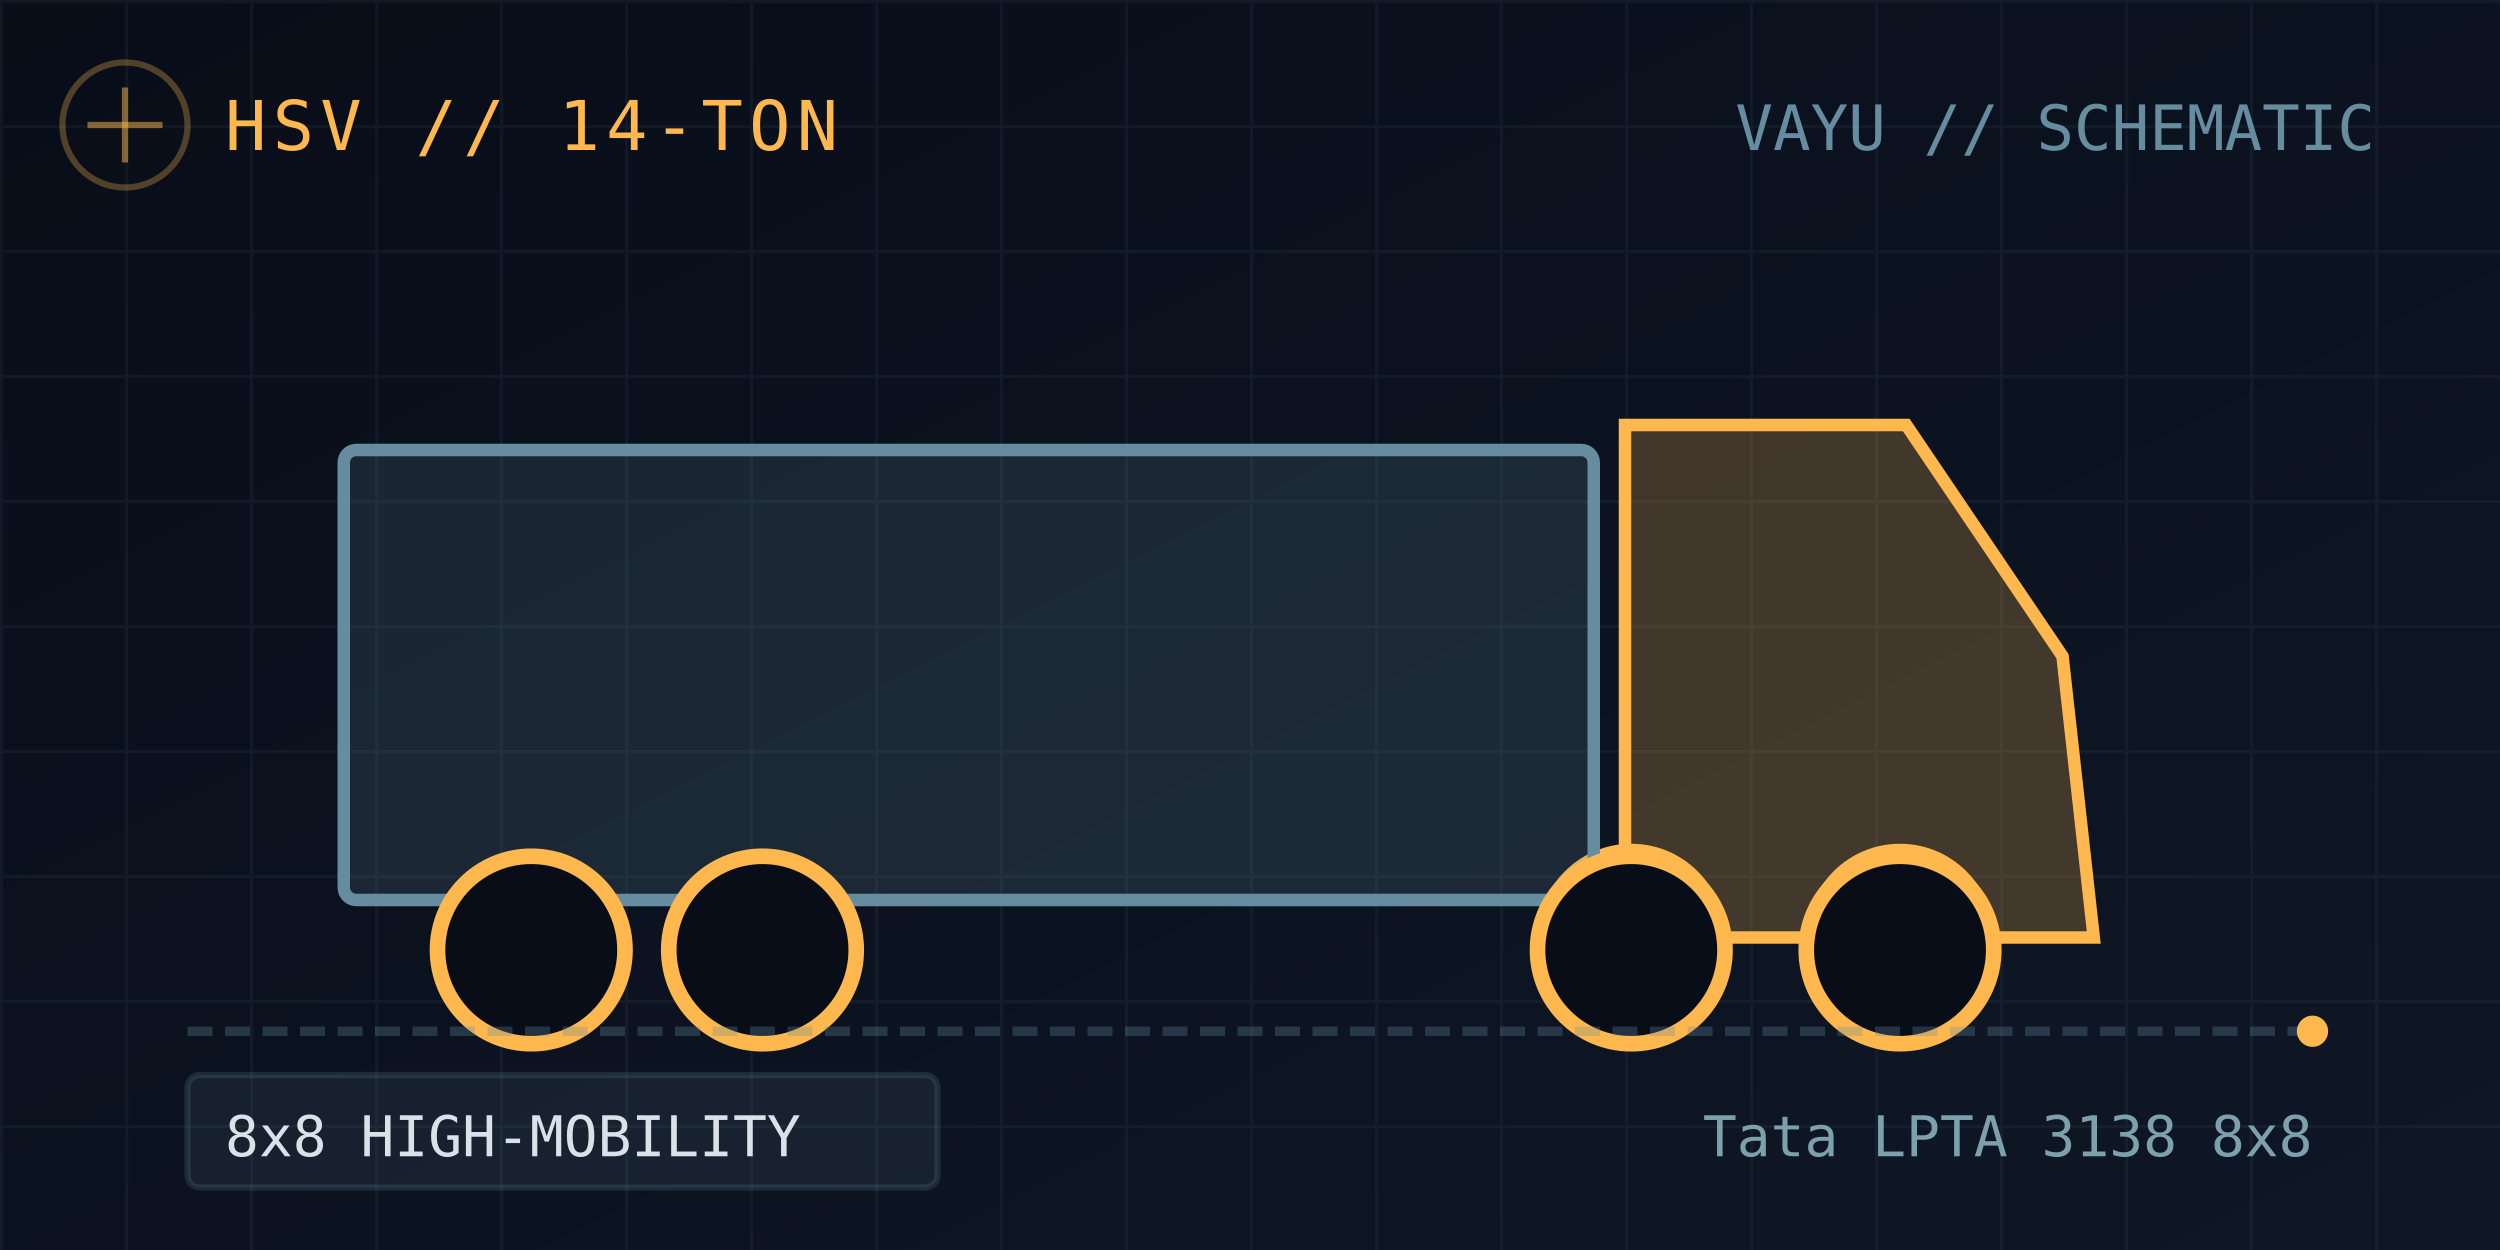
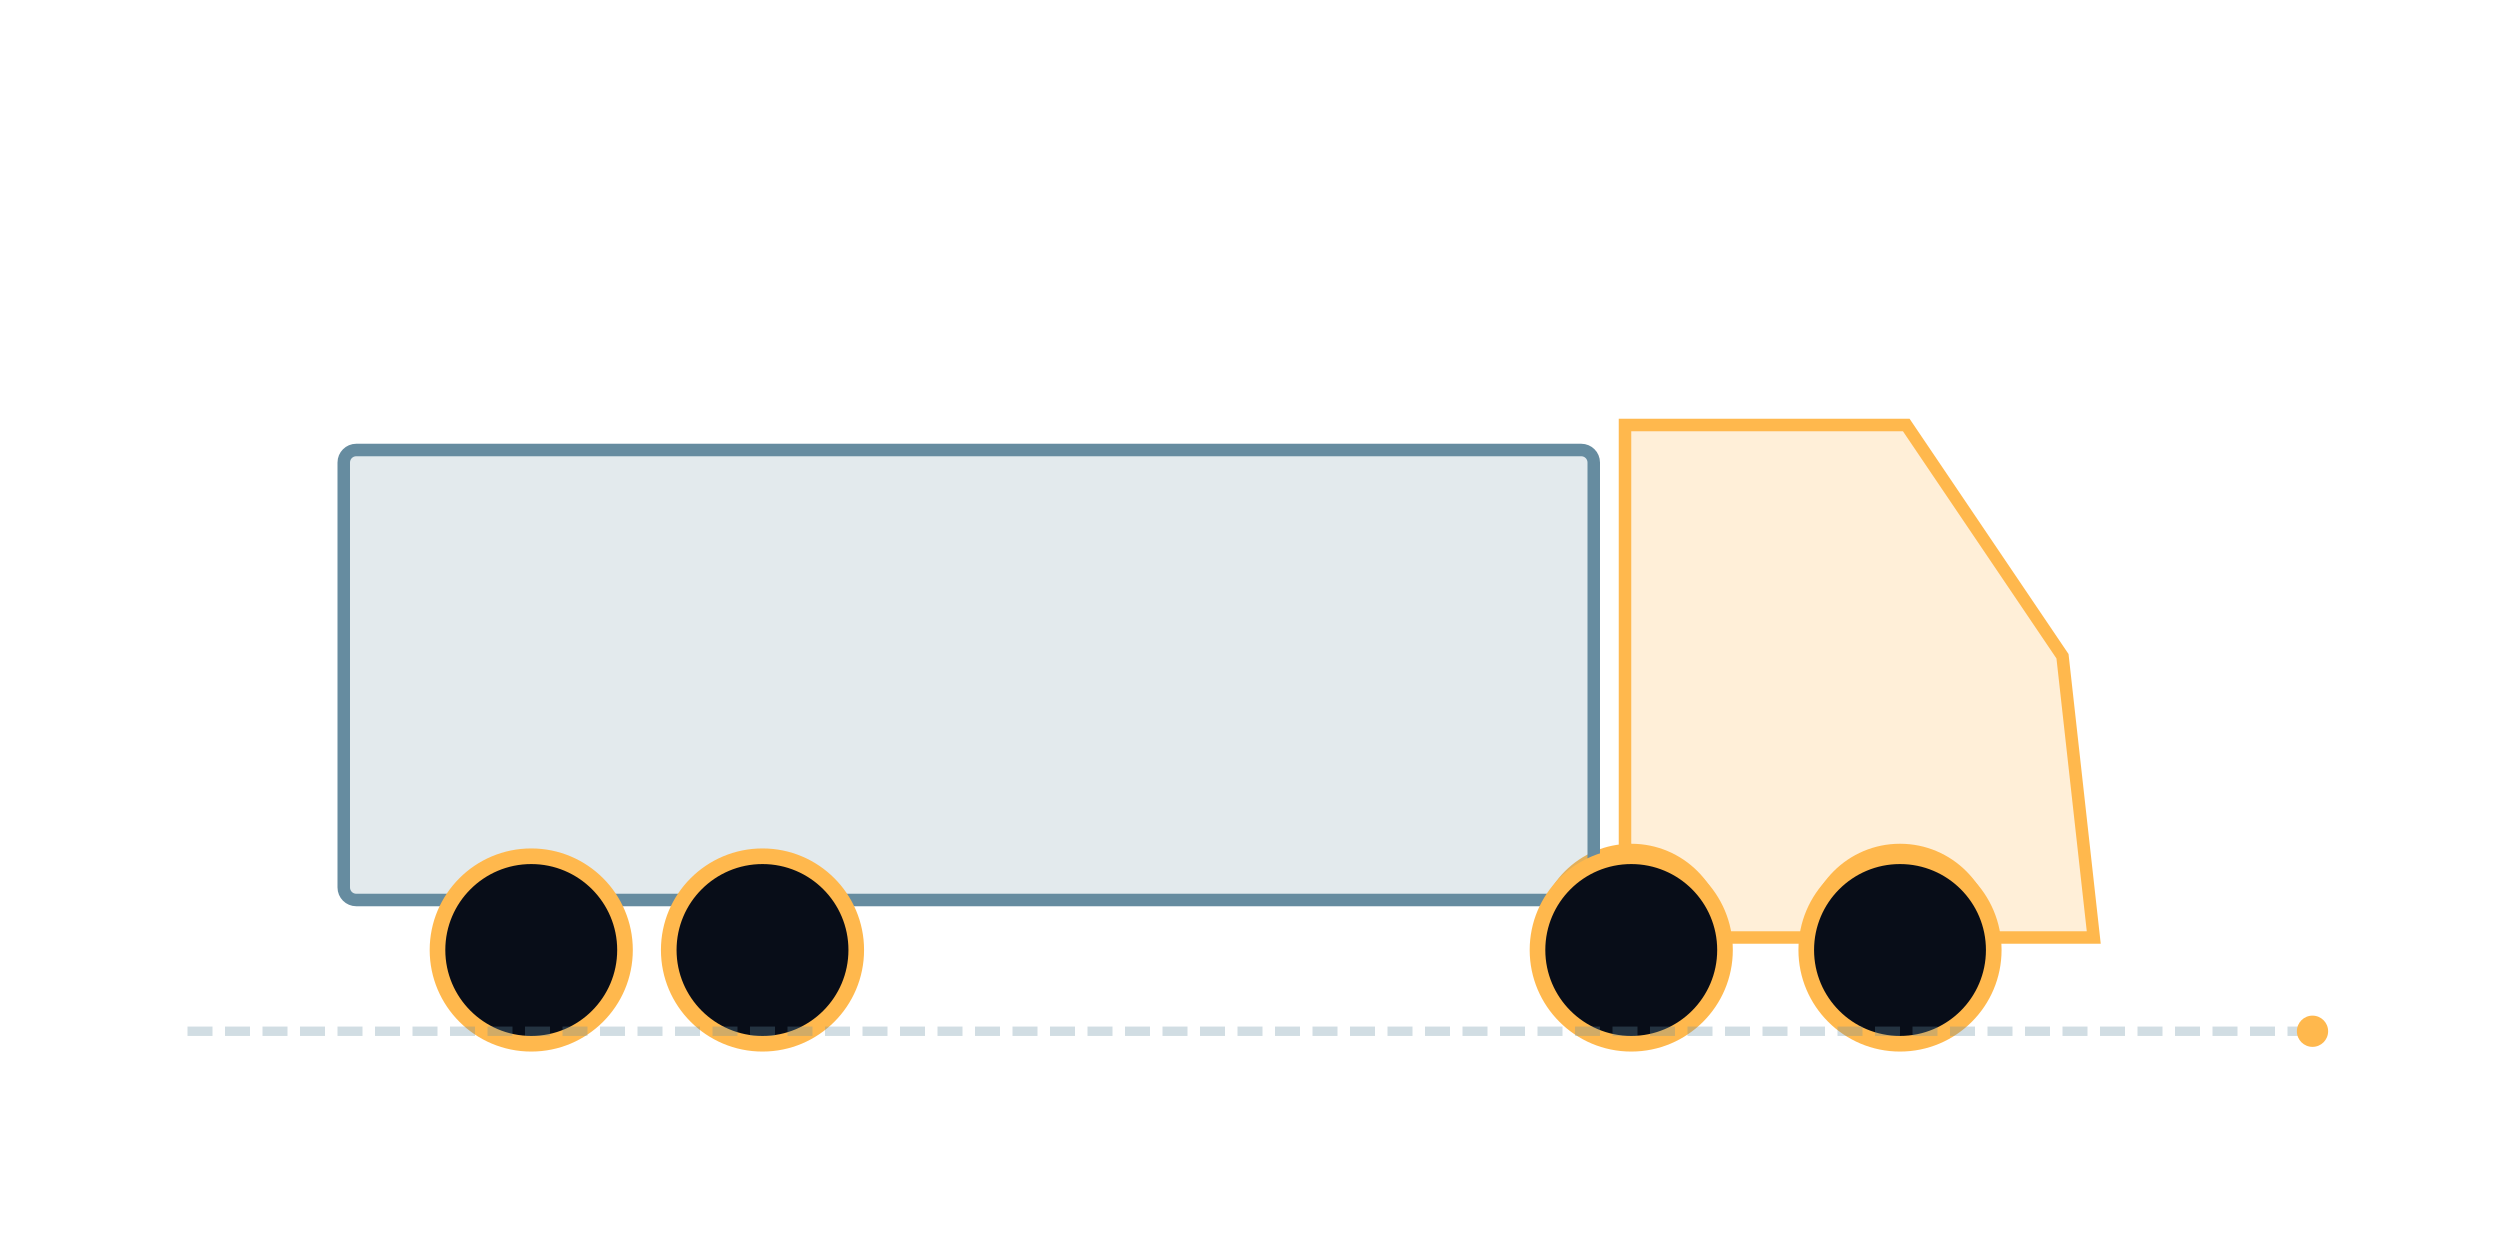
<svg xmlns="http://www.w3.org/2000/svg" viewBox="0 0 400 200" width="100%" height="100%">
  <defs>
    <linearGradient id="bg-grad" x1="0%" y1="0%" x2="100%" y2="100%">
      <stop offset="0%" stop-color="#080D18" />
      <stop offset="100%" stop-color="#0F1726" />
    </linearGradient>
    <linearGradient id="gold-grad" x1="0%" y1="0%" x2="100%" y2="0%">
      <stop offset="0%" stop-color="#FFB84D" />
      <stop offset="100%" stop-color="#FFD180" />
    </linearGradient>
    <pattern id="grid" width="20" height="20" patternUnits="userSpaceOnUse">
      <path d="M 20 0 L 0 0 0 20" fill="none" stroke="rgba(102,140,160,0.08)" stroke-width="1" />
    </pattern>
  </defs>
-   <rect width="100%" height="100%" fill="url(#bg-grad)" />
-   <rect width="100%" height="100%" fill="url(#grid)" />
-   <circle cx="20" cy="20" r="10" fill="none" stroke="rgba(255,184,77,0.3)" stroke-width="1" />
-   <line x1="20" y1="14" x2="20" y2="26" stroke="rgba(255,184,77,0.5)" stroke-width="1" />
-   <line x1="14" y1="20" x2="26" y2="20" stroke="rgba(255,184,77,0.5)" stroke-width="1" />
-   <text x="36" y="24" fill="#FFB84D" font-family="'Share Tech Mono', monospace" font-size="11" letter-spacing="1">HSV // 14-TON</text>
-   <text x="380" y="24" text-anchor="end" fill="#668CA0" font-family="'Share Tech Mono', monospace" font-size="10">VAYU // SCHEMATIC</text>
  <g transform="translate(40, 30)">
    <path d="M 220,120 L 220,38 L 265,38 L 290,75 L 295,120 L 278,120 A 14 14 0 0 0 250,120 L 235,120 A 14 14 0 0 0 207,120" fill="rgba(255,184,77,0.22)" stroke="#FFB84D" stroke-width="2" />
    <rect x="15" y="42" width="200" height="72" rx="2" fill="rgba(102,140,160,0.18)" stroke="#668CA0" stroke-width="2" />
    <circle cx="45" cy="122" r="15" fill="#080D18" stroke="#FFB84D" stroke-width="2.5" />
    <circle cx="82" cy="122" r="15" fill="#080D18" stroke="#FFB84D" stroke-width="2.5" />
    <circle cx="221" cy="122" r="15" fill="#080D18" stroke="#FFB84D" stroke-width="2.5" />
    <circle cx="264" cy="122" r="15" fill="#080D18" stroke="#FFB84D" stroke-width="2.5" />
  </g>
  <line x1="30" y1="165" x2="370" y2="165" stroke="rgba(102,140,160,0.3)" stroke-width="1.5" stroke-dasharray="4 2" />
  <circle cx="370" cy="165" r="2.5" fill="#FFB84D" />
-   <rect x="30" y="172" width="120" height="18" rx="2" fill="rgba(102,140,160,0.12)" stroke="rgba(102,140,160,0.2)" />
-   <text x="36" y="185" fill="#DBE1E9" font-family="'Share Tech Mono', monospace" font-size="9">8x8 HIGH-MOBILITY</text>
-   <text x="370" y="185" text-anchor="end" fill="#7DA1AC" font-family="'Share Tech Mono', monospace" font-size="9">Tata LPTA 3138 8x8</text>
</svg>
